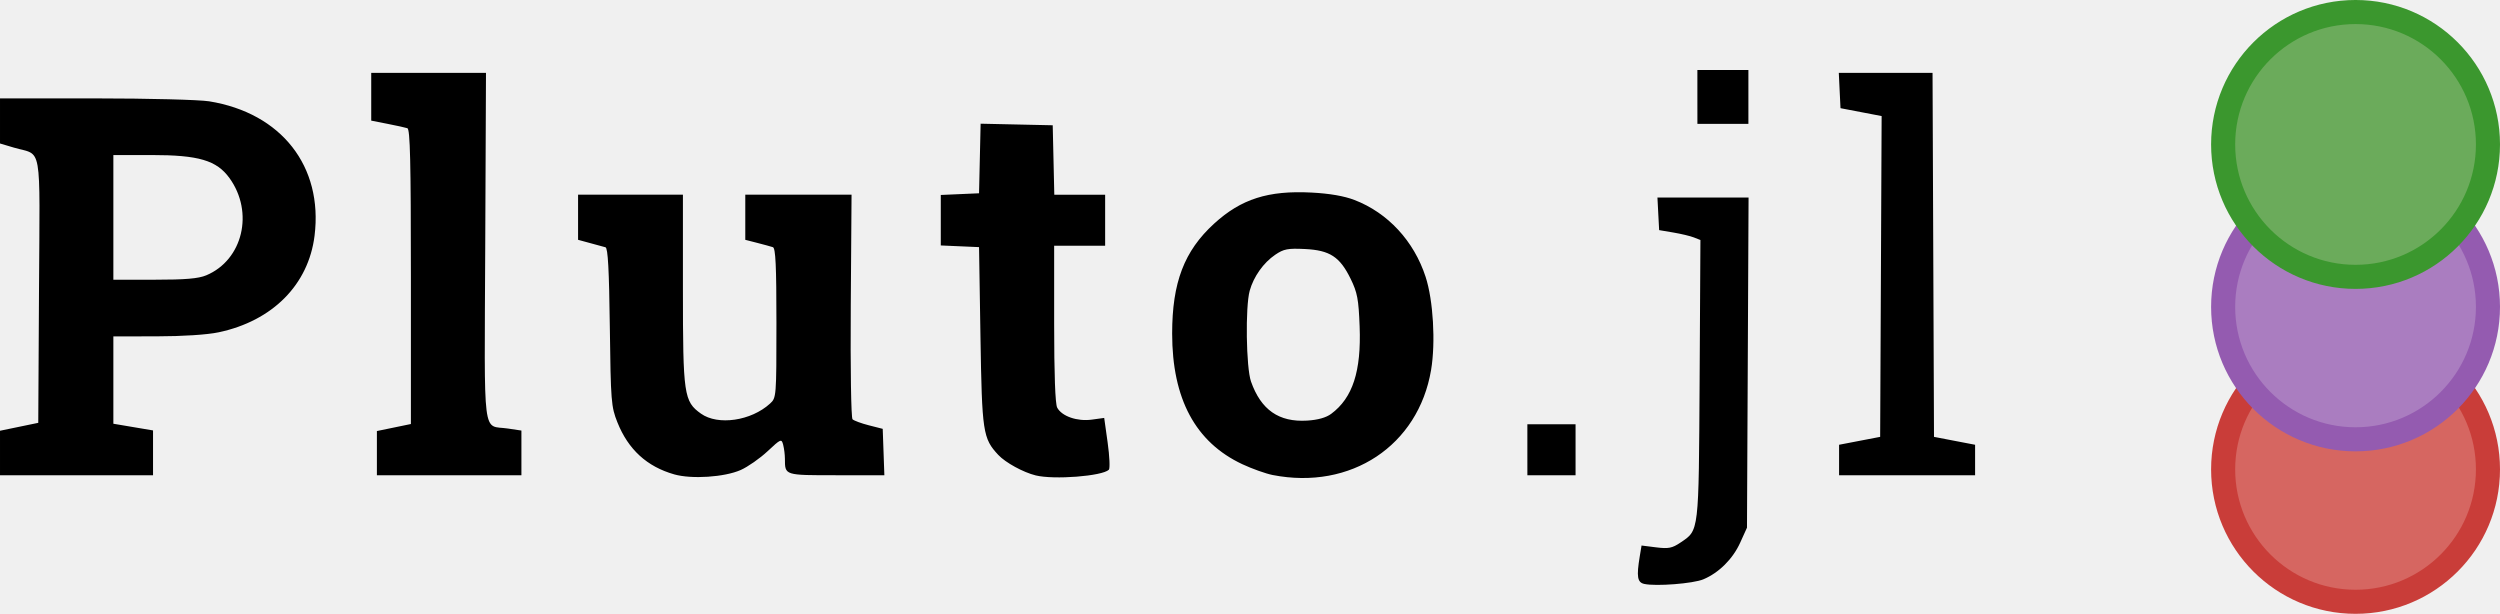
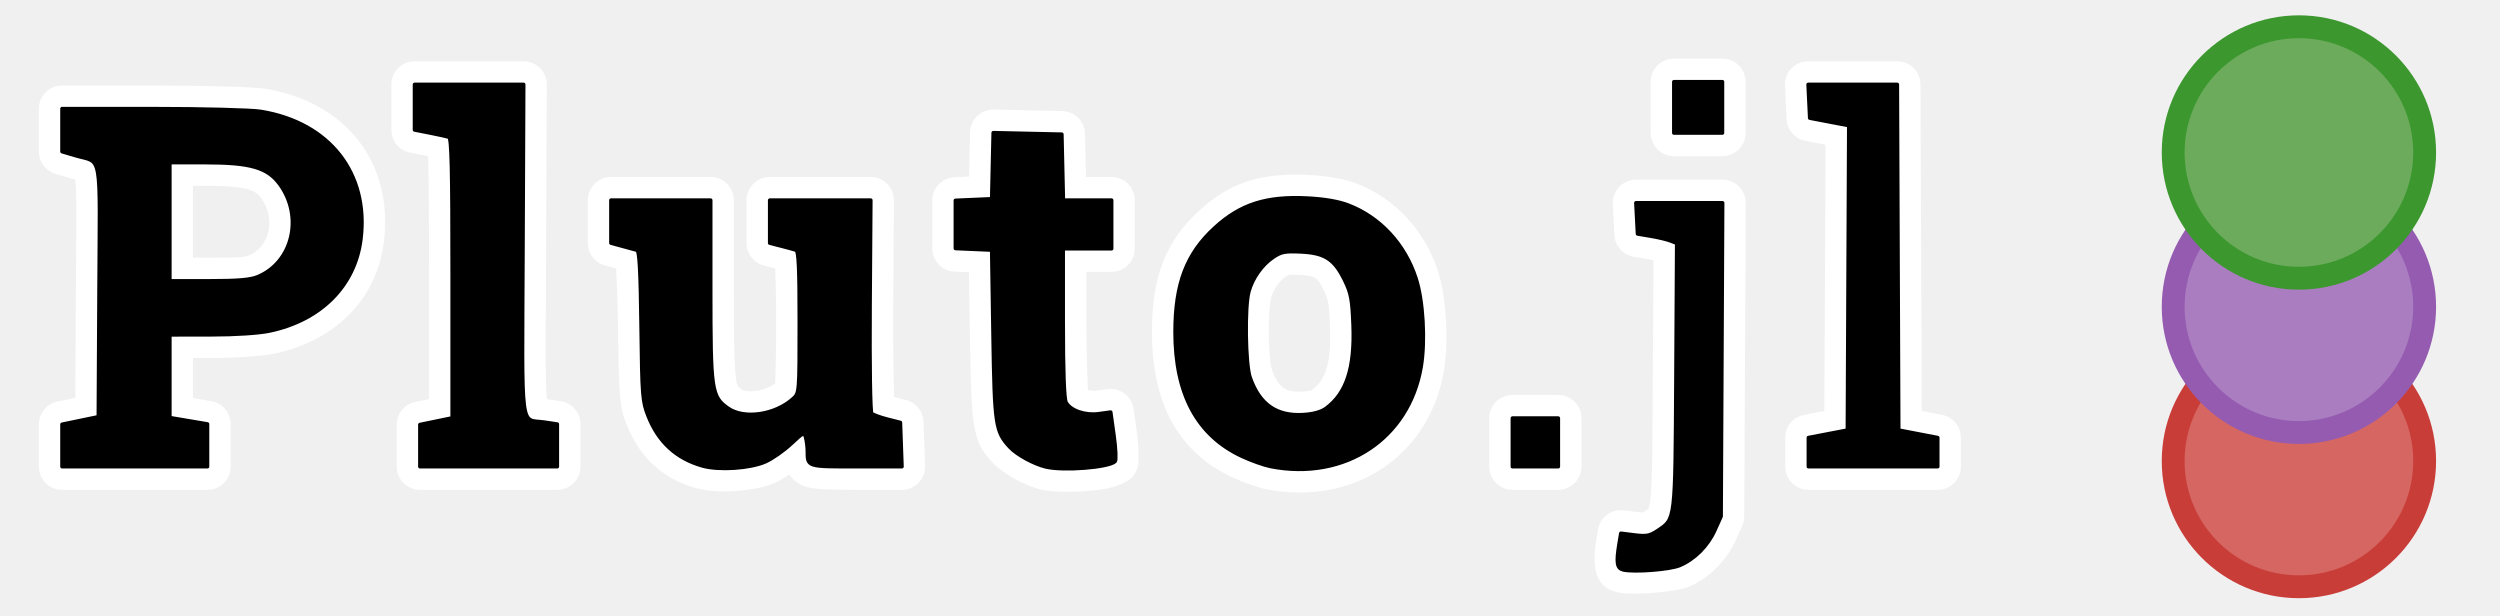
- <svg xmlns="http://www.w3.org/2000/svg" width="882.236" height="216.615" viewBox="0 0 233.425 57.313" version="1.1" id="svg8">
-   <g id="layer1" transform="translate(-10.413 -122.433)">
-     <path style="fill:#000;stroke-width:.265px" d="M163.938 176.955c-.646-.143-.734-.679-.422-2.568l.169-1.018 1.36.17c1.155.145 1.496.078 2.275-.447 1.745-1.174 1.703-.819 1.787-15.217l.075-13.032-.605-.238c-.332-.132-1.2-.34-1.927-.462l-1.323-.223-.08-1.522-.079-1.521h8.509l-.074 15.412-.074 15.412-.629 1.39c-.69 1.529-1.994 2.827-3.448 3.435-.955.399-4.427.669-5.514.429zM73.37 166.727c-2.551-.724-4.299-2.324-5.31-4.86-.583-1.461-.62-1.935-.708-8.9-.067-5.358-.177-7.382-.404-7.445a460.27 460.27 0 0 0-1.436-.392l-1.125-.306v-4.212h9.79v8.859c0 9.834.089 10.447 1.684 11.583 1.585 1.13 4.681.68 6.452-.94.588-.538.595-.623.595-7.518 0-5.343-.077-7-.33-7.084-.183-.061-.837-.24-1.456-.399L80 144.825v-4.213h9.922l-.073 10.366c-.04 5.845.031 10.469.164 10.602.13.13.818.384 1.528.565l1.291.329.077 2.166.077 2.166h-4.48c-4.871 0-4.798.024-4.806-1.543a6.234 6.234 0 0 0-.164-1.307c-.155-.576-.215-.551-1.46.614-.715.668-1.842 1.455-2.504 1.748-1.512.668-4.574.87-6.2.41zm33.747.095c-1.158-.283-2.823-1.195-3.493-1.912-1.439-1.543-1.524-2.106-1.666-11.068l-.132-8.335-1.786-.078-1.786-.078v-4.714l1.786-.079 1.786-.078.074-3.249.074-3.249 3.366.074 3.365.074.074 3.241.074 3.242h4.747V145.375H108.839v7.293c0 4.719.1 7.482.285 7.828.43.805 1.87 1.304 3.226 1.118l1.162-.16.324 2.317c.178 1.274.228 2.41.11 2.522-.624.6-5.114.949-6.828.53zm22.122-.037c-.64-.126-1.91-.579-2.826-1.007-4.38-2.05-6.556-6.1-6.556-12.201 0-4.764 1.124-7.709 3.916-10.261 2.525-2.307 5.057-3.114 9.106-2.903 1.687.088 3.04.323 4.004.694 3.115 1.199 5.55 3.83 6.64 7.178.712 2.184.943 6.129.51 8.697-1.192 7.063-7.491 11.237-14.794 9.803zm5.465-5.709c2.008-1.487 2.819-3.977 2.658-8.165-.098-2.555-.212-3.161-.841-4.447-1.007-2.057-1.941-2.665-4.267-2.78-1.6-.077-1.98-.004-2.773.535-1.096.743-2.018 2.042-2.383 3.358-.418 1.505-.336 7.182.122 8.482.932 2.642 2.602 3.805 5.235 3.646 1.003-.061 1.773-.276 2.249-.629zM10.413 164.73v-2.077l1.786-.37 1.786-.37.069-12.36c.078-14.067.346-12.539-2.339-13.336l-1.302-.387v-4.212l8.93.002c4.911 0 9.683.124 10.603.273 6.74 1.094 10.64 6.07 9.837 12.55-.567 4.57-3.923 7.95-8.95 9.016-1.074.228-3.35.376-5.802.379l-4.034.005v8.154l1.852.313 1.852.312v4.186H10.413Zm19.254-16.589c3.417-1.427 4.483-5.891 2.169-9.085-1.197-1.652-2.875-2.147-7.277-2.147h-3.562v11.641h3.845c2.871 0 4.093-.103 4.825-.409zm15.936 16.602v-2.063l1.587-.328 1.588-.328v-13.756c0-10.771-.072-13.78-.33-13.865-.183-.06-1.016-.243-1.853-.407l-1.521-.3v-4.46h10.715l-.07 16.26c-.079 18.365-.302 16.586 2.12 16.95l1.258.188v4.173H45.603zm107.42-.317v-2.381H157.523V166.806h-4.498zm29.105.958v-1.423l1.918-.369 1.918-.369.069-14.976.068-14.977-1.92-.368-1.92-.368-.08-1.65-.079-1.648h8.753l.068 16.994.068 16.993 1.919.37 1.918.368v2.846h-12.7zm-13.23-33.899v-2.513h4.763V133.998H168.9z" id="path21" />
-     <g transform="matrix(1.12603 0 0 1.12603 -65.712 -32.684)" id="layer1-0">
-       <g transform="matrix(.66542 0 0 .66542 140.882 87.132)" id="g51">
-         <circle style="fill:#d66661;stroke:#c93d39;stroke-width:3px" cx="183.41" cy="134.568" r="16.5" id="circle18" />
-         <circle style="fill:#aa7dc0;stroke:#945bb0;stroke-width:3px" cx="183.41" cy="114.322" r="16.5" id="circle22" />
-         <circle style="fill:#6bab5b;stroke:#3b972e;stroke-width:3px" cx="183.41" cy="94.077" r="16.5" id="circle20" />
+ <svg xmlns="http://www.w3.org/2000/svg" width="100%" height="100%" viewBox="0 0 662 163" version="1.1" xml:space="preserve" style="fill-rule:evenodd;clip-rule:evenodd;stroke-linejoin:round;stroke-miterlimit:2;">
+   <g id="Layer-1" transform="matrix(0.950053,0,0,0.950053,-11.5986,-325.661)">
+     <path id="path21" d="M492.462,393.389L492.314,393.387L468.193,393.387C466.561,393.387 465.001,394.057 463.878,395.24C462.755,396.424 462.167,398.017 462.252,399.646L462.701,408.271C462.847,411.054 464.904,413.364 467.653,413.828L471.403,414.461C472.115,414.581 472.891,414.729 473.597,414.883L473.408,447.485C473.292,467.514 473.289,477.282 472.682,482.45C472.565,483.451 472.296,484.529 472.209,484.86C471.978,485.024 471.38,485.444 470.972,485.719C470.162,486.265 469.781,486.169 468.579,486.019L464.725,485.537C461.555,485.141 458.639,487.319 458.118,490.471L457.641,493.356C455.818,504.391 459.654,506.582 463.424,507.414L463.583,507.447C463.953,507.518 464.329,507.554 464.705,507.554C464.376,507.554 464.047,507.526 463.722,507.472L463.583,507.447C467.54,508.223 479.349,507.248 482.629,505.877C488.053,503.611 492.955,498.805 495.532,493.105C495.532,493.105 497.314,489.162 497.314,489.162C497.658,488.4 497.838,487.575 497.842,486.74L498.263,399.365C498.271,397.782 497.648,396.261 496.531,395.139C495.449,394.053 493.992,393.427 492.462,393.389ZM365.203,478.613C365.203,478.613 365.203,478.613 365.203,478.613C389.412,483.367 410.202,469.39 414.151,445.978C415.52,437.86 414.746,425.396 412.497,418.493C408.834,407.252 400.614,398.462 390.155,394.435C390.155,394.435 390.155,394.435 390.155,394.435C386.983,393.214 382.536,392.371 376.979,392.081C376.979,392.081 376.979,392.081 376.979,392.081C363.557,391.379 355.21,394.211 346.843,401.859C337.709,410.206 333.806,419.752 333.806,435.336C333.806,455.438 341.388,468.557 355.818,475.31C358.853,476.73 363.083,478.197 365.203,478.613ZM282.822,392.511L278.258,392.711C275.076,392.851 272.568,395.47 272.568,398.655L272.568,412.018C272.568,415.202 275.076,417.822 278.258,417.962L282.783,418.16L283.069,436.181C283.278,449.31 283.476,456.286 284.118,460.546C284.991,466.346 286.52,468.442 289.391,471.52C291.859,474.166 297.955,477.616 302.23,478.662C302.692,478.775 303.166,478.832 303.642,478.832L303.643,478.832C303.166,478.832 302.692,478.775 302.229,478.662C306.167,479.625 314.572,479.471 319.962,478.546C323.587,477.924 326.158,476.599 327.122,475.671C327.682,475.133 328.42,474.243 328.822,472.773C329.112,471.717 329.188,467.771 328.577,463.41C328.577,463.41 327.659,456.843 327.659,456.843C327.204,453.595 324.208,451.328 320.959,451.773L317.665,452.224C316.846,452.337 315.678,452.079 314.934,451.875C314.786,448.908 314.467,441.499 314.467,432.761L314.467,418.036L322.018,418.036C325.303,418.036 327.967,415.372 327.967,412.087L327.967,398.587C327.967,395.301 325.303,392.637 322.018,392.637L314.378,392.637L314.09,380.075C314.018,376.894 311.455,374.334 308.273,374.264L289.195,373.844C285.912,373.772 283.191,376.373 283.116,379.656L282.822,392.511ZM206.46,478.365L206.647,478.411L206.835,478.451L207.024,478.485L207.214,478.513L207.405,478.534L207.596,478.55L207.788,478.559L207.981,478.562C207.917,478.562 207.852,478.561 207.788,478.559L207.596,478.55L207.405,478.534L207.214,478.513L207.024,478.485L206.835,478.451L206.647,478.411L206.46,478.365C212.153,479.936 222.726,479.209 227.963,476.893C229.149,476.368 230.771,475.399 232.405,474.265C233.302,475.89 234.662,477.267 237.315,478.051C239.27,478.63 243.148,478.786 250.878,478.786L263.579,478.786C265.193,478.786 266.738,478.129 267.859,476.968C268.981,475.806 269.581,474.239 269.524,472.625L269.089,460.344C268.995,457.704 267.171,455.441 264.61,454.79L260.951,453.858L260.876,453.838C260.761,448.898 260.564,438.52 260.637,428.01C260.637,428.01 260.842,398.627 260.842,398.627C260.853,397.042 260.231,395.518 259.114,394.393C257.997,393.269 256.478,392.636 254.893,392.636L226.768,392.637C223.482,392.637 220.818,395.3 220.818,398.586L220.818,410.528C220.818,413.246 222.66,415.618 225.293,416.292L228.786,417.187C228.906,420.131 229.068,425.439 229.068,432.557C229.068,442.706 228.862,448.236 228.786,449.925C226.833,451.456 224.203,452.283 221.8,452.353C220.55,452.39 219.341,452.291 218.494,451.688C218.494,451.688 218.494,451.688 218.494,451.688C217.008,450.628 216.857,449.673 216.579,445.929C216.248,441.463 216.217,434.63 216.217,423.696C216.217,423.696 216.217,398.586 216.217,398.586C216.217,395.3 213.554,392.637 210.268,392.637L182.518,392.637C179.232,392.637 176.568,395.3 176.568,398.586L176.568,410.526C176.568,413.211 178.367,415.564 180.958,416.267L184.455,417.217C184.625,420.424 184.881,426.264 184.974,433.679C185.242,455.109 185.609,456.544 187.401,461.039C191.007,470.081 197.262,475.755 206.356,478.336L206.46,478.365ZM298.14,470.616C295.794,476.141 303.569,478.807 303.642,478.832C303.622,478.786 302.479,476.258 301.248,473.929C300.774,473.033 300.288,472.167 299.846,471.483C299.271,471.214 298.697,470.922 298.14,470.616ZM33.634,392.398C33.719,392.978 33.812,393.721 33.854,394.408C34.159,399.396 33.976,408.156 33.888,423.896C33.888,423.896 33.72,454.114 33.72,454.114L28.309,455.236C25.548,455.809 23.568,458.242 23.568,461.062L23.568,472.837C23.568,474.415 24.195,475.929 25.311,477.044C26.427,478.16 27.94,478.787 29.518,478.787L70.018,478.787C73.304,478.787 75.967,476.123 75.967,472.837L75.967,460.973C75.967,458.069 73.871,455.589 71.007,455.106L65.467,454.172L65.467,442.029C65.467,442.029 70.963,442.023 70.963,442.023C78.431,442.014 85.363,441.512 88.632,440.82C88.632,440.82 88.632,440.82 88.632,440.82C105.616,437.22 116.76,425.611 118.674,410.175C121.369,388.45 108.435,371.661 85.839,367.995C83.147,367.558 69.195,367.145 54.832,367.143C54.832,367.143 29.519,367.137 29.519,367.137C27.941,367.136 26.427,367.763 25.311,368.879C24.195,369.995 23.568,371.508 23.568,373.086L23.568,385.028C23.568,387.662 25.3,389.982 27.824,390.731L31.515,391.828C32.178,392.024 32.987,392.235 33.634,392.398ZM132.027,385.882C132.262,390.916 132.318,401.224 132.318,420.283L132.318,454.431L128.064,455.31C125.301,455.881 123.318,458.314 123.318,461.136L123.318,472.836C123.318,476.122 125.982,478.786 129.268,478.786L167.518,478.786C170.804,478.786 173.467,476.122 173.467,472.836L173.467,461.006C173.467,458.061 171.313,455.56 168.4,455.123L164.838,454.589C164.639,454.559 164.424,454.531 164.205,454.505C164.096,453.61 163.98,452.454 163.929,451.275C163.645,444.729 163.804,433.126 163.893,412.454C163.893,412.454 164.092,366.362 164.092,366.362C164.099,364.779 163.475,363.259 162.359,362.138C161.242,361.017 159.725,360.386 158.143,360.386L127.768,360.387C124.482,360.387 121.818,363.05 121.818,366.336L121.818,378.98C121.818,381.823 123.831,384.269 126.621,384.818L130.933,385.665C131.301,385.737 131.668,385.81 132.027,385.882ZM427.818,459.336L427.818,472.836C427.818,476.122 430.482,478.786 433.768,478.786L446.518,478.786C449.804,478.786 452.467,476.122 452.467,472.836L452.467,459.336C452.467,456.05 449.804,453.387 446.518,453.387L433.768,453.387C430.482,453.387 427.818,456.05 427.818,459.336ZM510.318,468.802L510.318,472.836C510.318,474.414 510.945,475.927 512.061,477.043C513.176,478.159 514.69,478.786 516.268,478.786L552.268,478.786C555.553,478.786 558.217,476.122 558.217,472.836L558.217,464.769C558.217,461.916 556.192,459.465 553.391,458.926L547.322,457.759L546.956,366.312C546.943,363.036 544.283,360.387 541.007,360.387L516.196,360.387C514.569,360.387 513.013,361.053 511.89,362.231C510.767,363.409 510.176,364.995 510.253,366.62L510.7,375.967C510.831,378.711 512.824,381.008 515.522,381.526L521.558,382.684L521.216,457.759L515.144,458.926C512.343,459.465 510.318,461.916 510.318,464.769L510.318,468.802ZM378.299,451.813C377.636,452.304 376.504,452.352 375.107,452.437C375.107,452.437 375.107,452.437 375.107,452.437C372.909,452.57 371.079,452.307 369.639,451.304C368.093,450.227 367.072,448.427 366.238,446.062C366.238,446.062 366.238,446.062 366.238,446.062C365.131,442.925 365.003,429.223 366.012,425.59C366.684,423.17 368.361,420.769 370.376,419.401C371.573,418.589 372.194,418.789 374.606,418.907C374.606,418.907 374.606,418.907 374.606,418.907C376.573,419.004 377.998,419.107 379.098,419.824C380.176,420.526 380.812,421.753 381.646,423.458C383.088,426.405 383.207,427.821 383.431,433.677C383.431,433.677 383.431,433.677 383.431,433.677C383.783,442.869 382.707,448.548 378.299,451.813L378.299,451.813ZM81.801,414.436C80.076,415.156 77.181,415.137 70.417,415.137L65.467,415.137L65.467,394.036C65.467,394.036 69.615,394.036 69.615,394.036C74.121,394.036 77.513,394.206 80.156,394.72C82.704,395.215 84.244,396.031 85.425,397.662C89.676,403.53 88.079,411.813 81.801,414.436L81.801,414.436ZM472.818,365.586L472.818,379.836C472.818,383.122 475.482,385.786 478.768,385.786L492.268,385.786C495.554,385.786 498.217,383.122 498.217,379.836L498.217,365.586C498.217,362.3 495.554,359.637 492.268,359.637L478.768,359.637C475.482,359.637 472.818,362.3 472.818,365.586Z" style="fill:white;fill-rule:nonzero;stroke:white;stroke-width:1.05px;" />
+     <path id="path211" d="M464.705,501.604C462.876,501.201 462.626,499.68 463.511,494.326L463.988,491.441L467.842,491.922C471.119,492.332 472.084,492.142 474.294,490.655C479.239,487.326 479.12,488.333 479.357,447.52L479.572,410.578L477.857,409.903C476.914,409.531 474.455,408.942 472.393,408.594L468.643,407.961L468.418,403.649L468.193,399.336L492.314,399.336L491.893,486.711L490.111,490.654C488.153,494.985 484.457,498.666 480.336,500.388C477.63,501.518 467.789,502.284 464.705,501.604L464.705,501.604ZM207.981,472.613C200.749,470.56 195.795,466.026 192.928,458.835C191.276,454.694 191.17,453.352 190.922,433.605C190.732,418.42 190.421,412.681 189.777,412.503C189.291,412.368 187.459,411.868 185.705,411.392L182.518,410.526L182.518,398.586L210.268,398.586L210.268,423.696C210.268,451.573 210.52,453.31 215.041,456.532C219.535,459.736 228.311,458.457 233.33,453.868C234.999,452.342 235.018,452.1 235.018,432.557C235.018,417.41 234.799,412.716 234.08,412.475C233.565,412.302 231.708,411.793 229.955,411.344L226.768,410.528L226.768,398.586L240.83,398.586L254.893,398.586L254.688,427.969C254.573,444.538 254.775,457.644 255.153,458.022C255.522,458.39 257.471,459.111 259.483,459.624L263.143,460.555L263.361,466.696L263.579,472.836L250.878,472.836C237.072,472.836 237.28,472.903 237.258,468.462C237.252,467.362 237.042,465.694 236.791,464.757C236.353,463.123 236.182,463.195 232.651,466.498C230.626,468.392 227.433,470.622 225.556,471.452C221.271,473.348 212.59,473.921 207.981,472.613L207.981,472.613ZM303.643,472.882C300.358,472.079 295.638,469.495 293.741,467.461C289.662,463.088 289.421,461.491 289.018,436.086L288.643,412.461L278.518,412.018L278.518,398.655L288.643,398.212L289.064,379.792L308.143,380.212L308.353,389.399L308.564,398.587L322.018,398.587L322.018,412.087L308.518,412.087L308.518,432.761C308.518,446.136 308.804,453.97 309.328,454.949C310.549,457.231 314.631,458.645 318.473,458.119L321.767,457.667L322.685,464.234C323.19,467.845 323.331,471.063 322.998,471.383C321.229,473.085 308.501,474.071 303.643,472.883L303.643,472.882ZM366.349,472.775C364.538,472.419 360.933,471.135 358.339,469.921C345.924,464.112 339.756,452.631 339.756,435.336C339.756,421.831 342.941,413.484 350.856,406.25C358.012,399.711 365.191,397.422 376.669,398.022C381.45,398.272 385.288,398.936 388.018,399.987C396.848,403.387 403.747,410.846 406.84,420.336C408.857,426.527 409.512,437.708 408.284,444.989C404.908,465.008 387.05,476.841 366.349,472.775ZM381.84,456.594C387.533,452.377 389.83,445.32 389.376,433.45C389.099,426.207 388.774,424.488 386.99,420.843C384.138,415.013 381.488,413.287 374.896,412.965C370.363,412.743 369.286,412.951 367.036,414.478C363.929,416.586 361.316,420.268 360.28,423.998C359.095,428.265 359.327,444.357 360.627,448.042C363.269,455.53 368.003,458.826 375.465,458.375C378.308,458.204 380.491,457.594 381.84,456.594ZM29.518,466.949L29.518,461.062L34.58,460.011L39.643,458.961L39.838,423.929C40.06,384.051 40.82,388.384 33.209,386.124L29.518,385.028L29.518,373.086L54.83,373.092C68.752,373.095 82.277,373.444 84.886,373.867C103.993,376.968 115.048,391.072 112.77,409.442C111.164,422.396 101.651,431.979 87.398,434.999C84.357,435.644 77.905,436.065 70.955,436.073L59.518,436.087L59.518,459.202L64.768,460.087L70.018,460.973L70.018,472.837L29.518,472.837L29.518,466.949ZM84.094,419.925C93.781,415.878 96.802,403.225 90.243,394.172C86.852,389.489 82.095,388.086 69.615,388.086L59.518,388.086L59.518,421.086L70.417,421.086C78.558,421.086 82.019,420.792 84.094,419.925ZM129.268,466.986L129.268,461.136L133.768,460.207L138.268,459.277L138.268,420.283C138.268,389.752 138.064,381.222 137.33,380.982C136.815,380.813 134.452,380.293 132.08,379.827L127.768,378.98L127.768,366.336L142.955,366.336L158.143,366.336L157.944,412.429C157.72,464.486 157.089,459.443 163.955,460.472L167.518,461.006L167.518,472.836L129.268,472.836L129.268,466.986ZM433.768,472.836L433.768,459.336L446.518,459.336L446.518,472.836L433.768,472.836ZM516.268,468.803L516.268,464.769L521.705,463.723L527.143,462.678L527.336,420.224L527.53,377.771L516.643,375.683L516.419,371.01L516.196,366.336L541.007,366.336L541.2,414.507L541.393,462.678L546.83,463.723L552.268,464.769L552.268,472.836L516.268,472.836L516.268,468.803ZM478.768,379.836L478.768,365.586L492.268,365.586L492.268,379.836L478.768,379.836Z" style="fill-rule:nonzero;stroke:black;stroke-width:1.05px;" />
+     <g transform="matrix(0.749283,0,0,0.749283,263.41,185.468)">
+       <g id="Layer-11">
+         <g id="g51">
+           <circle id="circle18" cx="519.903" cy="381.451" r="46.772" style="fill:rgb(214,102,97);stroke:rgb(201,61,57);stroke-width:8.5px;stroke-linejoin:miter;stroke-miterlimit:4;" />
+           <circle id="circle22" cx="519.903" cy="324.064" r="46.772" style="fill:rgb(170,125,192);stroke:rgb(148,91,176);stroke-width:8.5px;stroke-linejoin:miter;stroke-miterlimit:4;" />
+           <circle id="circle20" cx="519.903" cy="266.676" r="46.772" style="fill:rgb(107,171,91);stroke:rgb(59,151,46);stroke-width:8.5px;stroke-linejoin:miter;stroke-miterlimit:4;" />
+         </g>
      </g>
    </g>
  </g>
</svg>
